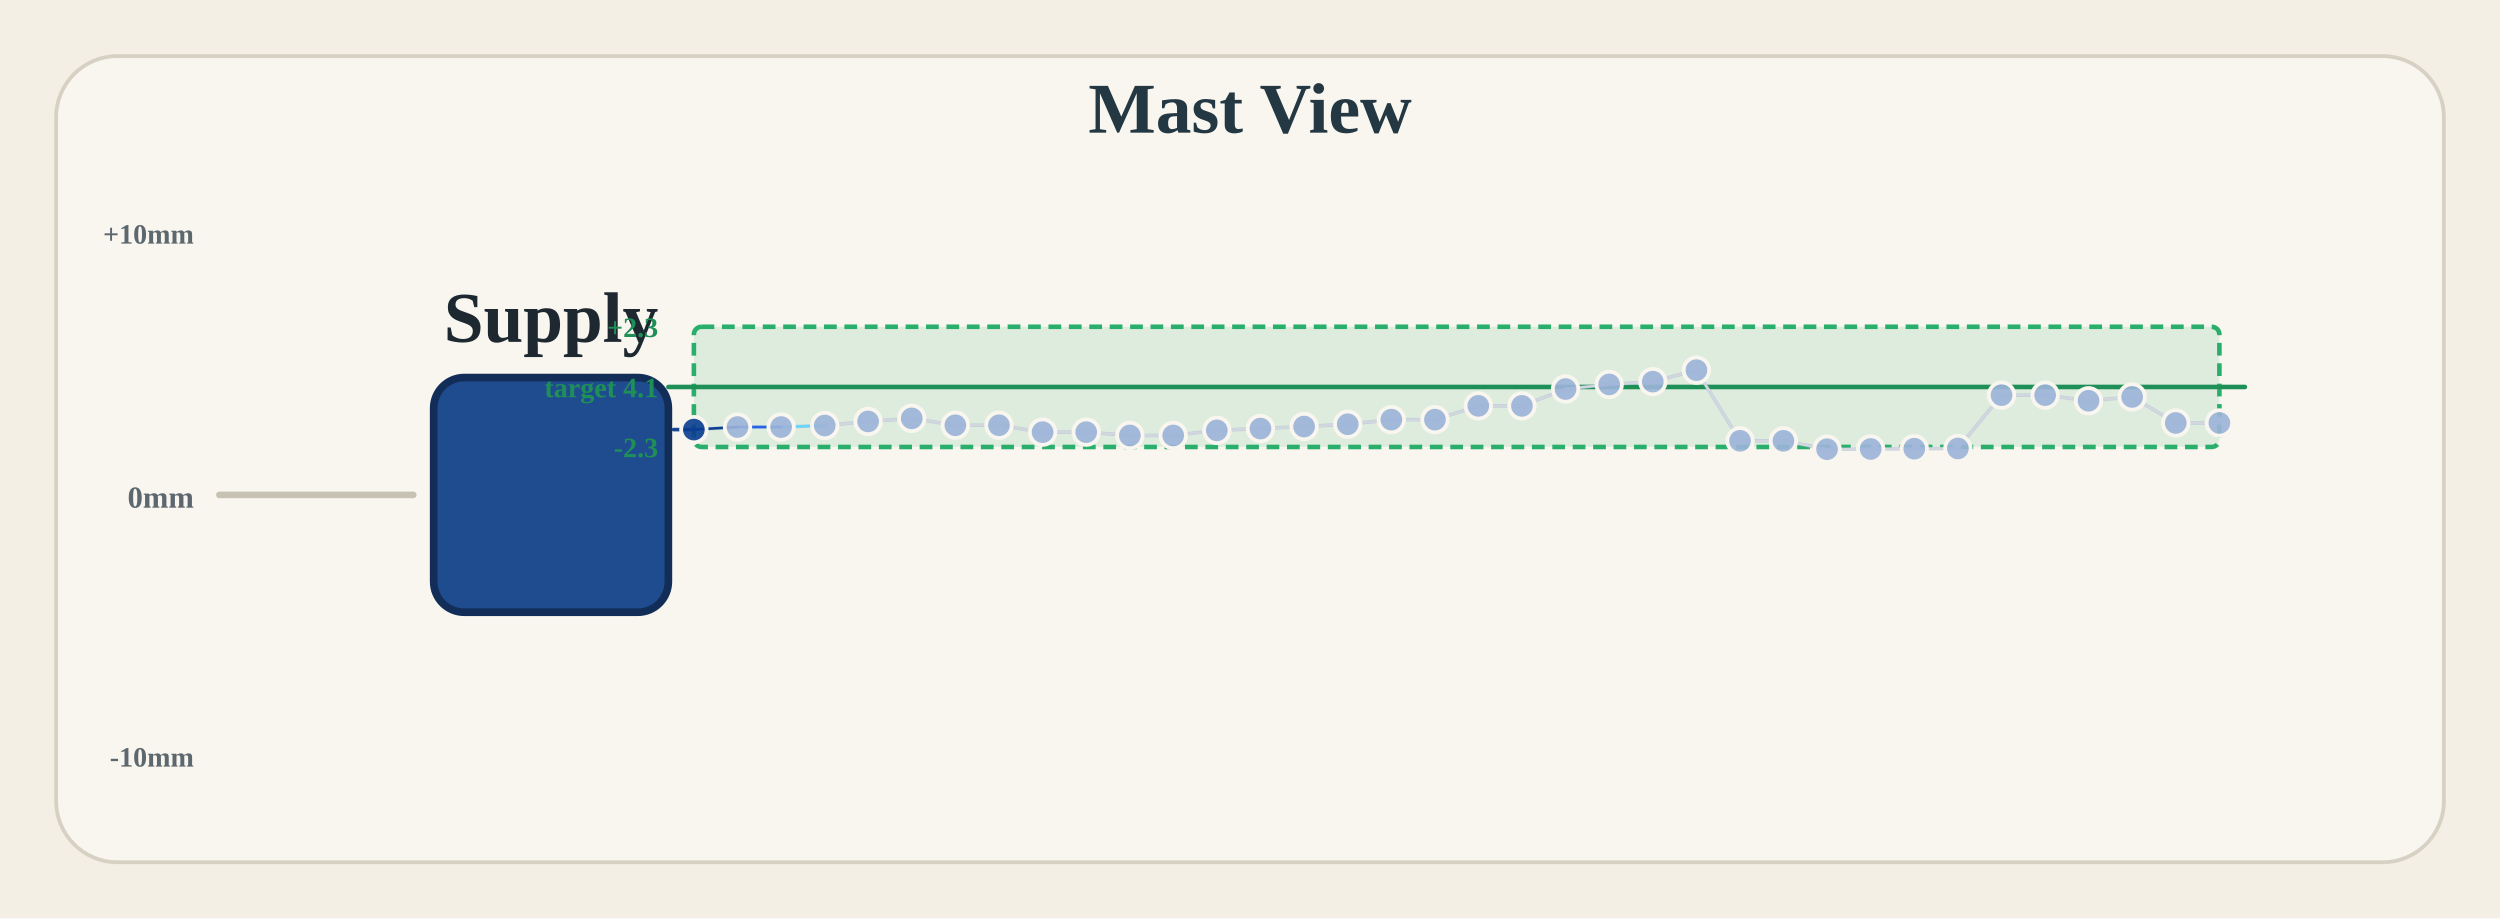
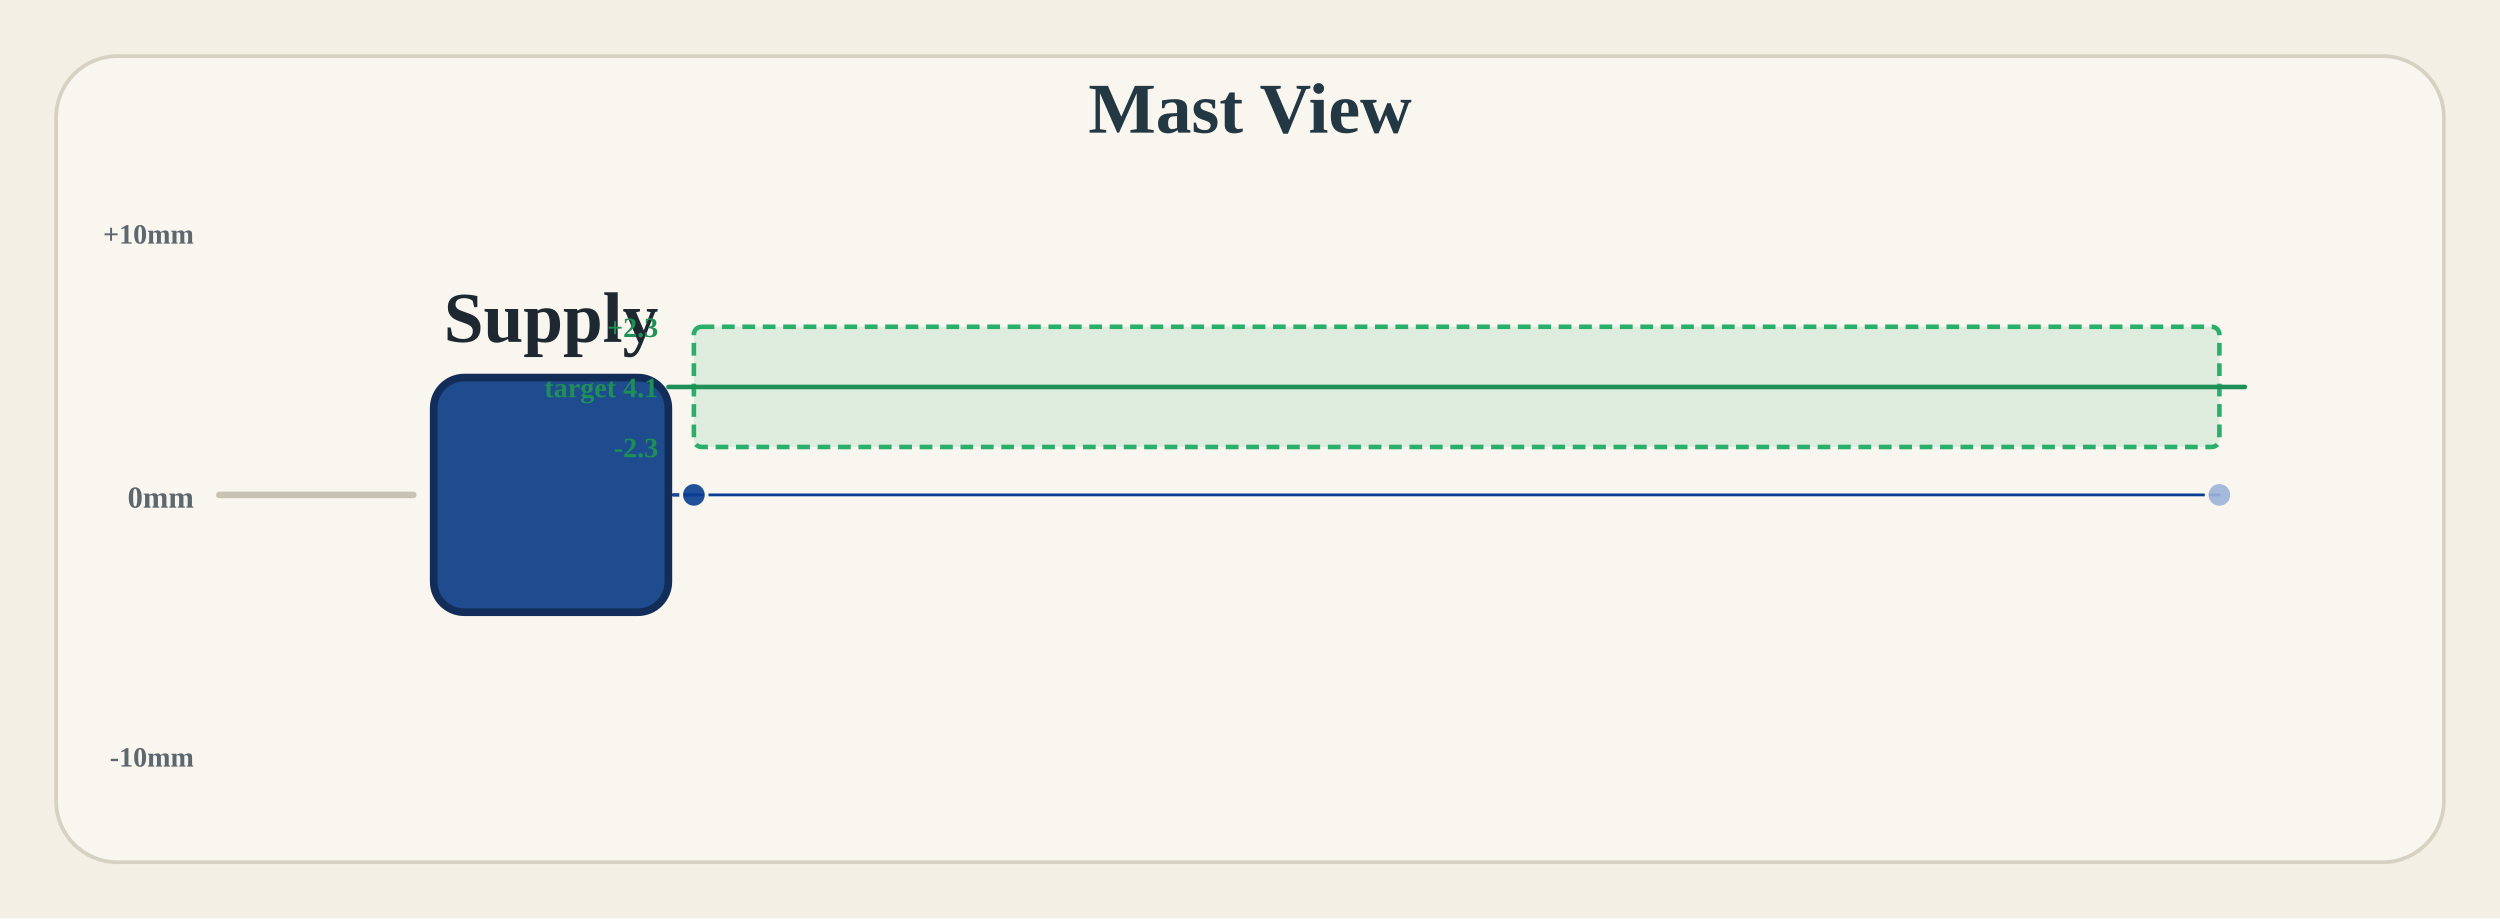
<svg xmlns="http://www.w3.org/2000/svg" width="980" height="360" viewBox="0 0 980 360">
  <rect width="100%" height="100%" fill="#f4efe4" />
  <rect x="22" y="22" width="936" height="316" rx="24" fill="#f9f6ef" stroke="#d7d1c4" stroke-width="1.5" />
  <text x="490.0" y="52.0" text-anchor="middle" font-size="28" font-weight="900" fill="#233843">Mast View</text>
  <rect x="170.0" y="148.0" width="92.0" height="92.0" fill="#1f4b8f" stroke="#122d57" stroke-width="3" rx="12.0" />
  <text x="216.0" y="134.0" text-anchor="middle" font-size="28" font-weight="600" fill="#1d2830">Supply</text>
  <line class="mast-zero-guide" x1="86.0" y1="194.0" x2="162.0" y2="194.0" stroke="#c8c2b5" stroke-width="2.6" stroke-linecap="round" />
  <text x="76.0" y="199.0" text-anchor="end" font-size="12" font-weight="700" fill="#5d676e">0mm</text>
  <text x="76.0" y="95.5" text-anchor="end" font-size="11" font-weight="600" fill="#5d676e">+10mm</text>
  <text x="76.0" y="300.5" text-anchor="end" font-size="11" font-weight="600" fill="#5d676e">-10mm</text>
  <rect x="272.0" y="128.1" width="598.0" height="47.1" fill="#2aae6c" fill-opacity="0.13" stroke="#2aae6c" stroke-width="1.8" stroke-dasharray="5 3" rx="3" />
  <line x1="262.0" y1="151.7" x2="880.0" y2="151.7" stroke="#1f8f58" stroke-width="1.8" stroke-linecap="round" />
  <text x="258.0" y="155.7" text-anchor="end" font-size="11" font-weight="800" fill="#1f8f58">target 4.1</text>
  <text x="258.0" y="132.1" text-anchor="end" font-size="11" font-weight="700" fill="#1f8f58">+2.3</text>
  <text x="258.0" y="179.2" text-anchor="end" font-size="11" font-weight="700" fill="#1f8f58">-2.3</text>
  <g id="mast-history">
-     <line class="mast-history-lead" x1="264.0" y1="168.4" x2="272.0" y2="168.4" stroke="#0b3d91" stroke-width="1.4" stroke-linecap="round" opacity="0.95" />
-     <polyline class="mast-history-trace" points="272.0,168.4 289.1,167.4 306.2,167.4 323.3,166.8 340.3,165.2 357.4,164.0 374.5,166.7 391.6,166.7 408.7,169.4 425.8,169.4 442.9,170.7 459.9,170.7 477.0,168.7 494.1,168.0 511.2,167.2 528.3,166.3 545.4,164.5 562.5,164.5 579.5,159.1 596.6,159.1 613.7,152.5 630.8,150.7 647.9,149.6 665.0,145.1 682.1,172.8 699.1,172.8 716.2,176.1 733.3,176.0 750.4,175.9 767.5,175.8 784.6,154.9 801.7,154.9 818.7,157.1 835.8,155.6 852.9,165.8 870.0,165.8" fill="none" stroke="#9db4da" stroke-width="1.4" stroke-linecap="round" stroke-linejoin="round" opacity="0.55" />
-     <line class="mast-history-segment" data-recency="older" x1="870.0" y1="165.8" x2="852.9" y2="165.8" stroke="#d3d7dd" stroke-width="1" stroke-linecap="round" />
-     <line class="mast-history-segment" data-recency="older" x1="852.9" y1="165.8" x2="835.8" y2="155.6" stroke="#d3d7dd" stroke-width="1" stroke-linecap="round" />
-     <line class="mast-history-segment" data-recency="older" x1="835.8" y1="155.6" x2="818.7" y2="157.1" stroke="#d3d7dd" stroke-width="1" stroke-linecap="round" />
-     <line class="mast-history-segment" data-recency="older" x1="818.7" y1="157.1" x2="801.7" y2="154.9" stroke="#d3d7dd" stroke-width="1" stroke-linecap="round" />
-     <line class="mast-history-segment" data-recency="older" x1="801.7" y1="154.9" x2="784.6" y2="154.9" stroke="#d3d7dd" stroke-width="1" stroke-linecap="round" />
-     <line class="mast-history-segment" data-recency="older" x1="784.6" y1="154.9" x2="767.5" y2="175.8" stroke="#d3d7dd" stroke-width="1" stroke-linecap="round" />
-     <line class="mast-history-segment" data-recency="older" x1="767.5" y1="175.8" x2="750.4" y2="175.9" stroke="#d3d7dd" stroke-width="1" stroke-linecap="round" />
-     <line class="mast-history-segment" data-recency="older" x1="750.4" y1="175.9" x2="733.3" y2="176.0" stroke="#d3d7dd" stroke-width="1" stroke-linecap="round" />
-     <line class="mast-history-segment" data-recency="older" x1="733.3" y1="176.0" x2="716.2" y2="176.1" stroke="#d3d7dd" stroke-width="1" stroke-linecap="round" />
-     <line class="mast-history-segment" data-recency="older" x1="716.2" y1="176.1" x2="699.1" y2="172.8" stroke="#d3d7dd" stroke-width="1" stroke-linecap="round" />
-     <line class="mast-history-segment" data-recency="older" x1="699.1" y1="172.8" x2="682.1" y2="172.8" stroke="#d3d7dd" stroke-width="1" stroke-linecap="round" />
-     <line class="mast-history-segment" data-recency="older" x1="682.1" y1="172.8" x2="665.0" y2="145.1" stroke="#d3d7dd" stroke-width="1" stroke-linecap="round" />
-     <line class="mast-history-segment" data-recency="older" x1="665.0" y1="145.1" x2="647.9" y2="149.6" stroke="#d3d7dd" stroke-width="1" stroke-linecap="round" />
-     <line class="mast-history-segment" data-recency="older" x1="647.9" y1="149.6" x2="630.8" y2="150.7" stroke="#d3d7dd" stroke-width="1" stroke-linecap="round" />
-     <line class="mast-history-segment" data-recency="older" x1="630.8" y1="150.7" x2="613.7" y2="152.5" stroke="#d3d7dd" stroke-width="1" stroke-linecap="round" />
-     <line class="mast-history-segment" data-recency="older" x1="613.7" y1="152.5" x2="596.6" y2="159.1" stroke="#d3d7dd" stroke-width="1" stroke-linecap="round" />
-     <line class="mast-history-segment" data-recency="older" x1="596.6" y1="159.1" x2="579.5" y2="159.1" stroke="#d3d7dd" stroke-width="1" stroke-linecap="round" />
-     <line class="mast-history-segment" data-recency="older" x1="579.5" y1="159.1" x2="562.5" y2="164.5" stroke="#d3d7dd" stroke-width="1" stroke-linecap="round" />
-     <line class="mast-history-segment" data-recency="older" x1="562.5" y1="164.5" x2="545.4" y2="164.5" stroke="#d3d7dd" stroke-width="1" stroke-linecap="round" />
-     <line class="mast-history-segment" data-recency="older" x1="545.4" y1="164.5" x2="528.3" y2="166.3" stroke="#d3d7dd" stroke-width="1" stroke-linecap="round" />
-     <line class="mast-history-segment" data-recency="older" x1="528.3" y1="166.3" x2="511.2" y2="167.2" stroke="#d3d7dd" stroke-width="1" stroke-linecap="round" />
-     <line class="mast-history-segment" data-recency="older" x1="511.2" y1="167.2" x2="494.1" y2="168.0" stroke="#d3d7dd" stroke-width="1" stroke-linecap="round" />
-     <line class="mast-history-segment" data-recency="older" x1="494.1" y1="168.0" x2="477.0" y2="168.7" stroke="#d3d7dd" stroke-width="1" stroke-linecap="round" />
-     <line class="mast-history-segment" data-recency="older" x1="477.0" y1="168.7" x2="459.9" y2="170.7" stroke="#d3d7dd" stroke-width="1" stroke-linecap="round" />
-     <line class="mast-history-segment" data-recency="older" x1="459.9" y1="170.7" x2="442.9" y2="170.7" stroke="#d3d7dd" stroke-width="1" stroke-linecap="round" />
-     <line class="mast-history-segment" data-recency="older" x1="442.9" y1="170.7" x2="425.8" y2="169.4" stroke="#d3d7dd" stroke-width="1" stroke-linecap="round" />
-     <line class="mast-history-segment" data-recency="older" x1="425.8" y1="169.4" x2="408.7" y2="169.4" stroke="#d3d7dd" stroke-width="1" stroke-linecap="round" />
-     <line class="mast-history-segment" data-recency="older" x1="408.7" y1="169.4" x2="391.6" y2="166.7" stroke="#d3d7dd" stroke-width="1" stroke-linecap="round" />
-     <line class="mast-history-segment" data-recency="older" x1="391.6" y1="166.7" x2="374.5" y2="166.7" stroke="#d3d7dd" stroke-width="1" stroke-linecap="round" />
-     <line class="mast-history-segment" data-recency="older" x1="374.5" y1="166.7" x2="357.4" y2="164.0" stroke="#d3d7dd" stroke-width="1" stroke-linecap="round" />
-     <line class="mast-history-segment" data-recency="older" x1="357.4" y1="164.0" x2="340.3" y2="165.2" stroke="#d3d7dd" stroke-width="1" stroke-linecap="round" />
-     <line class="mast-history-segment" data-recency="older" x1="340.3" y1="165.2" x2="323.3" y2="166.8" stroke="#d3d7dd" stroke-width="1" stroke-linecap="round" />
-     <line class="mast-history-segment" data-recency="n-2" x1="323.3" y1="166.8" x2="306.2" y2="167.4" stroke="#63d7ff" stroke-width="1" stroke-linecap="round" />
-     <line class="mast-history-segment" data-recency="n-1" x1="306.2" y1="167.4" x2="289.1" y2="167.4" stroke="#2563eb" stroke-width="1" stroke-linecap="round" />
-     <line class="mast-history-segment" data-recency="current" x1="289.1" y1="167.4" x2="272.0" y2="168.4" stroke="#0b3d91" stroke-width="1" stroke-linecap="round" />
-     <circle class="mast-history-dot" data-entry="{&quot;view&quot;: &quot;mast&quot;, &quot;idx&quot;: 0, &quot;dist&quot;: 156.8, &quot;x&quot;: -23.05, &quot;y&quot;: 2.75, &quot;lift&quot;: 0.0, &quot;act&quot;: null, &quot;score&quot;: null, &quot;note&quot;: null}" cx="870.0" cy="165.8" r="5" fill="#9db4da" fill-opacity="0.9" stroke="#f9f6ef" stroke-width="1.5" style="cursor:pointer" />
-     <circle class="mast-history-dot" data-entry="{&quot;view&quot;: &quot;mast&quot;, &quot;idx&quot;: 1, &quot;dist&quot;: 156.8, &quot;x&quot;: -23.04, &quot;y&quot;: 2.75, &quot;lift&quot;: 0.0, &quot;act&quot;: null, &quot;score&quot;: null, &quot;note&quot;: null}" cx="852.9" cy="165.8" r="5" fill="#9db4da" fill-opacity="0.9" stroke="#f9f6ef" stroke-width="1.5" style="cursor:pointer" />
-     <circle class="mast-history-dot" data-entry="{&quot;view&quot;: &quot;mast&quot;, &quot;idx&quot;: 2, &quot;dist&quot;: 157.6, &quot;x&quot;: -22.85, &quot;y&quot;: 3.75, &quot;lift&quot;: 0.0, &quot;act&quot;: null, &quot;score&quot;: null, &quot;note&quot;: null}" cx="835.8" cy="155.6" r="5" fill="#9db4da" fill-opacity="0.9" stroke="#f9f6ef" stroke-width="1.5" style="cursor:pointer" />
-     <circle class="mast-history-dot" data-entry="{&quot;view&quot;: &quot;mast&quot;, &quot;idx&quot;: 3, &quot;dist&quot;: 157.5, &quot;x&quot;: -22.94, &quot;y&quot;: 3.6, &quot;lift&quot;: 0.0, &quot;act&quot;: null, &quot;score&quot;: null, &quot;note&quot;: null}" cx="818.7" cy="157.1" r="5" fill="#9db4da" fill-opacity="0.9" stroke="#f9f6ef" stroke-width="1.5" style="cursor:pointer" />
-     <circle class="mast-history-dot" data-entry="{&quot;view&quot;: &quot;mast&quot;, &quot;idx&quot;: 4, &quot;dist&quot;: 156.6, &quot;x&quot;: -19.86, &quot;y&quot;: 3.82, &quot;lift&quot;: 0.0, &quot;act&quot;: null, &quot;score&quot;: null, &quot;note&quot;: null}" cx="801.7" cy="154.9" r="5" fill="#9db4da" fill-opacity="0.9" stroke="#f9f6ef" stroke-width="1.5" style="cursor:pointer" />
-     <circle class="mast-history-dot" data-entry="{&quot;view&quot;: &quot;mast&quot;, &quot;idx&quot;: 5, &quot;dist&quot;: 156.6, &quot;x&quot;: -19.86, &quot;y&quot;: 3.82, &quot;lift&quot;: 0.0, &quot;act&quot;: &quot;forward&quot;, &quot;score&quot;: 1, &quot;note&quot;: &quot;FWD+RIGHT-CURVE | Matching curve: forwardRight_backLeft fwd trial 8 (x_gap_ref=7.163mm); Turning L_motor at 199 power (B) and R_motor at 0 power (F) for 255ms to close dist +7.6mm and x_axis -29.1mm.&quot;}" cx="784.6" cy="154.9" r="5" fill="#9db4da" fill-opacity="0.9" stroke="#f9f6ef" stroke-width="1.5" style="cursor:pointer" />
-     <circle class="mast-history-dot" data-entry="{&quot;view&quot;: &quot;mast&quot;, &quot;idx&quot;: 6, &quot;dist&quot;: 185.4, &quot;x&quot;: 61.88, &quot;y&quot;: 1.78, &quot;lift&quot;: 0.0, &quot;act&quot;: &quot;forward&quot;, &quot;score&quot;: 1, &quot;note&quot;: &quot;FWD+RIGHT-CURVE | Matching curve: forwardRight_backLeft fwd trial 8 (x_gap_ref=7.163mm); Turning L_motor at 199 power (B) and R_motor at 0 power (F) for 255ms to close dist +8.1mm and x_axis -27.4mm.&quot;}" cx="767.5" cy="175.8" r="5" fill="#9db4da" fill-opacity="0.9" stroke="#f9f6ef" stroke-width="1.5" style="cursor:pointer" />
-     <circle class="mast-history-dot" data-entry="{&quot;view&quot;: &quot;mast&quot;, &quot;idx&quot;: 7, &quot;dist&quot;: 185.3, &quot;x&quot;: 61.9, &quot;y&quot;: 1.77, &quot;lift&quot;: 0.0, &quot;act&quot;: &quot;forward&quot;, &quot;score&quot;: 1, &quot;note&quot;: &quot;FWD+RIGHT-CURVE | Matching curve: forwardRight_backLeft fwd trial 8 (x_gap_ref=7.163mm); Turning L_motor at 199 power (B) and R_motor at 0 power (F) for 255ms to close dist +8.1mm and x_axis -27.4mm.&quot;}" cx="750.4" cy="175.9" r="5" fill="#9db4da" fill-opacity="0.9" stroke="#f9f6ef" stroke-width="1.5" style="cursor:pointer" />
-     <circle class="mast-history-dot" data-entry="{&quot;view&quot;: &quot;mast&quot;, &quot;idx&quot;: 8, &quot;dist&quot;: 185.2, &quot;x&quot;: 61.91, &quot;y&quot;: 1.76, &quot;lift&quot;: 0.0, &quot;act&quot;: &quot;forward&quot;, &quot;score&quot;: 1, &quot;note&quot;: &quot;FWD+RIGHT-CURVE | Matching curve: forwardRight_backLeft fwd trial 8 (x_gap_ref=7.163mm); Turning L_motor at 199 power (B) and R_motor at 0 power (F) for 255ms to close dist +8.1mm and x_axis -27.4mm.&quot;}" cx="733.3" cy="176.0" r="5" fill="#9db4da" fill-opacity="0.9" stroke="#f9f6ef" stroke-width="1.5" style="cursor:pointer" />
-     <circle class="mast-history-dot" data-entry="{&quot;view&quot;: &quot;mast&quot;, &quot;idx&quot;: 9, &quot;dist&quot;: 185.3, &quot;x&quot;: 61.9, &quot;y&quot;: 1.75, &quot;lift&quot;: 0.0, &quot;act&quot;: &quot;forward&quot;, &quot;score&quot;: 1, &quot;note&quot;: &quot;FWD+RIGHT-CURVE | Matching curve: forwardRight_backLeft fwd trial 8 (x_gap_ref=7.163mm); Turning L_motor at 199 power (B) and R_motor at 0 power (F) for 255ms to close dist +8.1mm and x_axis -27.4mm.&quot;}" cx="716.2" cy="176.1" r="5" fill="#9db4da" fill-opacity="0.9" stroke="#f9f6ef" stroke-width="1.5" style="cursor:pointer" />
-     <circle class="mast-history-dot" data-entry="{&quot;view&quot;: &quot;mast&quot;, &quot;idx&quot;: 10, &quot;dist&quot;: 168.8, &quot;x&quot;: 57.07, &quot;y&quot;: 2.07, &quot;lift&quot;: 0.0, &quot;act&quot;: &quot;forward&quot;, &quot;score&quot;: 1, &quot;note&quot;: &quot;FWD+RIGHT-CURVE | Matching curve: forwardRight_backLeft fwd trial 8 (x_gap_ref=7.163mm); Turning L_motor at 199 power (B) and R_motor at 0 power (F) for 255ms to close dist +8.1mm and x_axis -27.4mm.&quot;}" cx="699.1" cy="172.8" r="5" fill="#9db4da" fill-opacity="0.9" stroke="#f9f6ef" stroke-width="1.5" style="cursor:pointer" />
-     <circle class="mast-history-dot" data-entry="{&quot;view&quot;: &quot;mast&quot;, &quot;idx&quot;: 11, &quot;dist&quot;: 168.8, &quot;x&quot;: 57.07, &quot;y&quot;: 2.07, &quot;lift&quot;: 0.0, &quot;act&quot;: &quot;forward&quot;, &quot;score&quot;: 20, &quot;note&quot;: &quot;FWD+LEFT-CURVE | Matching curve: forwardLeft_backRight fwd trial 10 (x_gap_ref=13.452mm); Turning L_motor at 1 power (B) and R_motor at 199 power (F) for 400ms to close dist +36.1mm and x_axis +55.9mm.&quot;}" cx="682.1" cy="172.8" r="5" fill="#9db4da" fill-opacity="0.9" stroke="#f9f6ef" stroke-width="1.5" style="cursor:pointer" />
-     <circle class="mast-history-dot" data-entry="{&quot;view&quot;: &quot;mast&quot;, &quot;idx&quot;: 12, &quot;dist&quot;: 103.2, &quot;x&quot;: 1.46, &quot;y&quot;: 4.77, &quot;lift&quot;: 0.0, &quot;act&quot;: &quot;forward&quot;, &quot;score&quot;: 20, &quot;note&quot;: &quot;FWD+LEFT-CURVE | Matching curve: forwardLeft_backRight fwd trial 10 (x_gap_ref=13.452mm); Turning L_motor at 1 power (B) and R_motor at 199 power (F) for 400ms to close dist +24.9mm and x_axis +52.6mm.&quot;}" cx="665.0" cy="145.1" r="5" fill="#9db4da" fill-opacity="0.9" stroke="#f9f6ef" stroke-width="1.5" style="cursor:pointer" />
-     <circle class="mast-history-dot" data-entry="{&quot;view&quot;: &quot;mast&quot;, &quot;idx&quot;: 13, &quot;dist&quot;: 107.7, &quot;x&quot;: 1.54, &quot;y&quot;: 4.33, &quot;lift&quot;: 0.0, &quot;act&quot;: &quot;forward&quot;, &quot;score&quot;: 20, &quot;note&quot;: &quot;FWD+LEFT-CURVE | Matching curve: forwardLeft_backRight fwd trial 10 (x_gap_ref=13.452mm); Turning L_motor at 1 power (B) and R_motor at 199 power (F) for 400ms to close dist +24.9mm and x_axis +52.6mm.&quot;}" cx="647.9" cy="149.6" r="5" fill="#9db4da" fill-opacity="0.9" stroke="#f9f6ef" stroke-width="1.5" style="cursor:pointer" />
-     <circle class="mast-history-dot" data-entry="{&quot;view&quot;: &quot;mast&quot;, &quot;idx&quot;: 14, &quot;dist&quot;: 109.7, &quot;x&quot;: 1.7, &quot;y&quot;: 4.23, &quot;lift&quot;: 0.0, &quot;act&quot;: &quot;forward&quot;, &quot;score&quot;: 20, &quot;note&quot;: &quot;FWD+LEFT-CURVE | Matching curve: forwardLeft_backRight fwd trial 10 (x_gap_ref=13.452mm); Turning L_motor at 1 power (B) and R_motor at 199 power (F) for 400ms to close dist +24.9mm and x_axis +52.6mm.&quot;}" cx="630.8" cy="150.7" r="5" fill="#9db4da" fill-opacity="0.9" stroke="#f9f6ef" stroke-width="1.5" style="cursor:pointer" />
-     <circle class="mast-history-dot" data-entry="{&quot;view&quot;: &quot;mast&quot;, &quot;idx&quot;: 15, &quot;dist&quot;: 113.3, &quot;x&quot;: 2.02, &quot;y&quot;: 4.05, &quot;lift&quot;: 0.0, &quot;act&quot;: &quot;forward&quot;, &quot;score&quot;: 20, &quot;note&quot;: &quot;FWD+LEFT-CURVE | Matching curve: forwardLeft_backRight fwd trial 10 (x_gap_ref=13.452mm); Turning L_motor at 1 power (B) and R_motor at 199 power (F) for 400ms to close dist +24.9mm and x_axis +52.6mm.&quot;}" cx="613.7" cy="152.5" r="5" fill="#9db4da" fill-opacity="0.9" stroke="#f9f6ef" stroke-width="1.5" style="cursor:pointer" />
-     <circle class="mast-history-dot" data-entry="{&quot;view&quot;: &quot;mast&quot;, &quot;idx&quot;: 16, &quot;dist&quot;: 126.2, &quot;x&quot;: 3.09, &quot;y&quot;: 3.41, &quot;lift&quot;: 0.0, &quot;act&quot;: &quot;forward&quot;, &quot;score&quot;: 20, &quot;note&quot;: &quot;FWD+LEFT-CURVE | Matching curve: forwardLeft_backRight fwd trial 10 (x_gap_ref=13.452mm); Turning L_motor at 1 power (B) and R_motor at 199 power (F) for 400ms to close dist +24.9mm and x_axis +52.6mm.&quot;}" cx="596.6" cy="159.1" r="5" fill="#9db4da" fill-opacity="0.9" stroke="#f9f6ef" stroke-width="1.5" style="cursor:pointer" />
-     <circle class="mast-history-dot" data-entry="{&quot;view&quot;: &quot;mast&quot;, &quot;idx&quot;: 17, &quot;dist&quot;: 126.2, &quot;x&quot;: 3.09, &quot;y&quot;: 3.41, &quot;lift&quot;: 0.0, &quot;act&quot;: &quot;backward&quot;, &quot;score&quot;: 25, &quot;note&quot;: null}" cx="579.5" cy="159.1" r="5" fill="#9db4da" fill-opacity="0.9" stroke="#f9f6ef" stroke-width="1.5" style="cursor:pointer" />
-     <circle class="mast-history-dot" data-entry="{&quot;view&quot;: &quot;mast&quot;, &quot;idx&quot;: 18, &quot;dist&quot;: 146.3, &quot;x&quot;: 3.56, &quot;y&quot;: 2.88, &quot;lift&quot;: 0.0, &quot;act&quot;: &quot;backward&quot;, &quot;score&quot;: 25, &quot;note&quot;: null}" cx="562.5" cy="164.5" r="5" fill="#9db4da" fill-opacity="0.9" stroke="#f9f6ef" stroke-width="1.5" style="cursor:pointer" />
-     <circle class="mast-history-dot" data-entry="{&quot;view&quot;: &quot;mast&quot;, &quot;idx&quot;: 19, &quot;dist&quot;: 146.3, &quot;x&quot;: 3.56, &quot;y&quot;: 2.88, &quot;lift&quot;: 0.0, &quot;act&quot;: &quot;backward&quot;, &quot;score&quot;: 40, &quot;note&quot;: null}" cx="545.4" cy="164.5" r="5" fill="#9db4da" fill-opacity="0.9" stroke="#f9f6ef" stroke-width="1.5" style="cursor:pointer" />
-     <circle class="mast-history-dot" data-entry="{&quot;view&quot;: &quot;mast&quot;, &quot;idx&quot;: 20, &quot;dist&quot;: 154.0, &quot;x&quot;: 3.87, &quot;y&quot;: 2.7, &quot;lift&quot;: 0.0, &quot;act&quot;: &quot;backward&quot;, &quot;score&quot;: 40, &quot;note&quot;: null}" cx="528.3" cy="166.3" r="5" fill="#9db4da" fill-opacity="0.9" stroke="#f9f6ef" stroke-width="1.5" style="cursor:pointer" />
-     <circle class="mast-history-dot" data-entry="{&quot;view&quot;: &quot;mast&quot;, &quot;idx&quot;: 21, &quot;dist&quot;: 160.5, &quot;x&quot;: 4.13, &quot;y&quot;: 2.62, &quot;lift&quot;: 0.0, &quot;act&quot;: &quot;backward&quot;, &quot;score&quot;: 40, &quot;note&quot;: null}" cx="511.2" cy="167.2" r="5" fill="#9db4da" fill-opacity="0.9" stroke="#f9f6ef" stroke-width="1.5" style="cursor:pointer" />
-     <circle class="mast-history-dot" data-entry="{&quot;view&quot;: &quot;mast&quot;, &quot;idx&quot;: 22, &quot;dist&quot;: 165.8, &quot;x&quot;: 4.37, &quot;y&quot;: 2.54, &quot;lift&quot;: 0.0, &quot;act&quot;: &quot;backward&quot;, &quot;score&quot;: 40, &quot;note&quot;: null}" cx="494.1" cy="168.0" r="5" fill="#9db4da" fill-opacity="0.9" stroke="#f9f6ef" stroke-width="1.5" style="cursor:pointer" />
-     <circle class="mast-history-dot" data-entry="{&quot;view&quot;: &quot;mast&quot;, &quot;idx&quot;: 23, &quot;dist&quot;: 170.2, &quot;x&quot;: 4.59, &quot;y&quot;: 2.47, &quot;lift&quot;: 0.0, &quot;act&quot;: &quot;backward&quot;, &quot;score&quot;: 40, &quot;note&quot;: null}" cx="477.0" cy="168.7" r="5" fill="#9db4da" fill-opacity="0.9" stroke="#f9f6ef" stroke-width="1.5" style="cursor:pointer" />
-     <circle class="mast-history-dot" data-entry="{&quot;view&quot;: &quot;mast&quot;, &quot;idx&quot;: 24, &quot;dist&quot;: 184.1, &quot;x&quot;: 5.44, &quot;y&quot;: 2.27, &quot;lift&quot;: 0.0, &quot;act&quot;: &quot;backward&quot;, &quot;score&quot;: 40, &quot;note&quot;: null}" cx="459.9" cy="170.7" r="5" fill="#9db4da" fill-opacity="0.9" stroke="#f9f6ef" stroke-width="1.5" style="cursor:pointer" />
-     <circle class="mast-history-dot" data-entry="{&quot;view&quot;: &quot;mast&quot;, &quot;idx&quot;: 25, &quot;dist&quot;: 184.1, &quot;x&quot;: 5.44, &quot;y&quot;: 2.27, &quot;lift&quot;: 0.0, &quot;act&quot;: &quot;forward&quot;, &quot;score&quot;: 1, &quot;note&quot;: null}" cx="442.9" cy="170.7" r="5" fill="#9db4da" fill-opacity="0.9" stroke="#f9f6ef" stroke-width="1.5" style="cursor:pointer" />
-     <circle class="mast-history-dot" data-entry="{&quot;view&quot;: &quot;mast&quot;, &quot;idx&quot;: 26, &quot;dist&quot;: 185.4, &quot;x&quot;: 5.32, &quot;y&quot;: 2.4, &quot;lift&quot;: 0.0, &quot;act&quot;: &quot;forward&quot;, &quot;score&quot;: 1, &quot;note&quot;: null}" cx="425.8" cy="169.4" r="5" fill="#9db4da" fill-opacity="0.9" stroke="#f9f6ef" stroke-width="1.5" style="cursor:pointer" />
-     <circle class="mast-history-dot" data-entry="{&quot;view&quot;: &quot;mast&quot;, &quot;idx&quot;: 27, &quot;dist&quot;: 185.4, &quot;x&quot;: 5.32, &quot;y&quot;: 2.4, &quot;lift&quot;: 0.0, &quot;act&quot;: &quot;forward&quot;, &quot;score&quot;: 40, &quot;note&quot;: null}" cx="408.7" cy="169.4" r="5" fill="#9db4da" fill-opacity="0.9" stroke="#f9f6ef" stroke-width="1.5" style="cursor:pointer" />
-     <circle class="mast-history-dot" data-entry="{&quot;view&quot;: &quot;mast&quot;, &quot;idx&quot;: 28, &quot;dist&quot;: 164.1, &quot;x&quot;: 4.33, &quot;y&quot;: 2.66, &quot;lift&quot;: 0.0, &quot;act&quot;: &quot;forward&quot;, &quot;score&quot;: 40, &quot;note&quot;: null}" cx="391.6" cy="166.7" r="5" fill="#9db4da" fill-opacity="0.9" stroke="#f9f6ef" stroke-width="1.5" style="cursor:pointer" />
-     <circle class="mast-history-dot" data-entry="{&quot;view&quot;: &quot;mast&quot;, &quot;idx&quot;: 29, &quot;dist&quot;: 164.1, &quot;x&quot;: 4.33, &quot;y&quot;: 2.66, &quot;lift&quot;: 0.0, &quot;act&quot;: &quot;forward&quot;, &quot;score&quot;: 40, &quot;note&quot;: null}" cx="374.5" cy="166.7" r="5" fill="#9db4da" fill-opacity="0.9" stroke="#f9f6ef" stroke-width="1.5" style="cursor:pointer" />
-     <circle class="mast-history-dot" data-entry="{&quot;view&quot;: &quot;mast&quot;, &quot;idx&quot;: 30, &quot;dist&quot;: 135.1, &quot;x&quot;: 3.31, &quot;y&quot;: 2.93, &quot;lift&quot;: 0.0, &quot;act&quot;: &quot;forward&quot;, &quot;score&quot;: 40, &quot;note&quot;: null}" cx="357.4" cy="164.0" r="5" fill="#9db4da" fill-opacity="0.9" stroke="#f9f6ef" stroke-width="1.5" style="cursor:pointer" />
-     <circle class="mast-history-dot" data-entry="{&quot;view&quot;: &quot;mast&quot;, &quot;idx&quot;: 31, &quot;dist&quot;: 137.1, &quot;x&quot;: 3.21, &quot;y&quot;: 2.81, &quot;lift&quot;: 0.0, &quot;act&quot;: &quot;forward&quot;, &quot;score&quot;: 40, &quot;note&quot;: null}" cx="340.3" cy="165.2" r="5" fill="#9db4da" fill-opacity="0.9" stroke="#f9f6ef" stroke-width="1.5" style="cursor:pointer" />
-     <circle class="mast-history-dot" data-entry="{&quot;view&quot;: &quot;mast&quot;, &quot;idx&quot;: 32, &quot;dist&quot;: 141.8, &quot;x&quot;: 3.12, &quot;y&quot;: 2.65, &quot;lift&quot;: 0.0, &quot;act&quot;: &quot;forward&quot;, &quot;score&quot;: 40, &quot;note&quot;: null}" cx="323.3" cy="166.8" r="5" fill="#9db4da" fill-opacity="0.9" stroke="#f9f6ef" stroke-width="1.5" style="cursor:pointer" />
-     <circle class="mast-history-dot" data-entry="{&quot;view&quot;: &quot;mast&quot;, &quot;idx&quot;: 33, &quot;dist&quot;: 146.8, &quot;x&quot;: 2.49, &quot;y&quot;: 2.6, &quot;lift&quot;: 0.0, &quot;act&quot;: &quot;forward&quot;, &quot;score&quot;: 40, &quot;note&quot;: null}" cx="306.2" cy="167.4" r="5" fill="#9db4da" fill-opacity="0.9" stroke="#f9f6ef" stroke-width="1.5" style="cursor:pointer" />
-     <circle class="mast-history-dot" data-entry="{&quot;view&quot;: &quot;mast&quot;, &quot;idx&quot;: 34, &quot;dist&quot;: 146.8, &quot;x&quot;: 2.49, &quot;y&quot;: 2.6, &quot;lift&quot;: 0.0, &quot;act&quot;: &quot;backward&quot;, &quot;score&quot;: 40, &quot;note&quot;: null}" cx="289.1" cy="167.4" r="5" fill="#9db4da" fill-opacity="0.9" stroke="#f9f6ef" stroke-width="1.5" style="cursor:pointer" />
-     <circle class="mast-history-dot" data-entry="{&quot;view&quot;: &quot;mast&quot;, &quot;idx&quot;: 35, &quot;dist&quot;: 152.1, &quot;x&quot;: 2.61, &quot;y&quot;: 2.5, &quot;lift&quot;: 0.0, &quot;act&quot;: &quot;backward&quot;, &quot;score&quot;: 40, &quot;note&quot;: null}" cx="272.0" cy="168.4" r="5" fill="#0b3d91" fill-opacity="0.9" stroke="#f9f6ef" stroke-width="1.5" style="cursor:pointer" />
+     <line class="mast-history-lead" x1="264.0" y1="194.0" x2="272.0" y2="194.0" stroke="#0b3d91" stroke-width="1.4" stroke-linecap="round" opacity="0.95" />
+     <polyline class="mast-history-trace" points="272.0,194.0 870.0,194.0" fill="none" stroke="#9db4da" stroke-width="1.4" stroke-linecap="round" stroke-linejoin="round" opacity="0.55" />
+     <line class="mast-history-segment" data-recency="current" x1="870.0" y1="194.0" x2="272.0" y2="194.0" stroke="#0b3d91" stroke-width="1" stroke-linecap="round" />
+     <circle class="mast-history-dot" data-entry="{&quot;view&quot;: &quot;mast&quot;, &quot;idx&quot;: 0, &quot;dist&quot;: 0.0, &quot;x&quot;: 0.0, &quot;y&quot;: 0.0, &quot;lift&quot;: 0.0, &quot;act&quot;: null, &quot;score&quot;: null, &quot;note&quot;: null}" cx="870.0" cy="194.0" r="5" fill="#9db4da" fill-opacity="0.9" stroke="#f9f6ef" stroke-width="1.5" style="cursor:pointer" />
+     <circle class="mast-history-dot" data-entry="{&quot;view&quot;: &quot;mast&quot;, &quot;idx&quot;: 1, &quot;dist&quot;: 20.8, &quot;x&quot;: 0.0, &quot;y&quot;: 0.0, &quot;lift&quot;: 0.0, &quot;act&quot;: &quot;forward&quot;, &quot;score&quot;: 50, &quot;note&quot;: null}" cx="272.0" cy="194.0" r="5" fill="#0b3d91" fill-opacity="0.9" stroke="#f9f6ef" stroke-width="1.5" style="cursor:pointer" />
  </g>
</svg>
